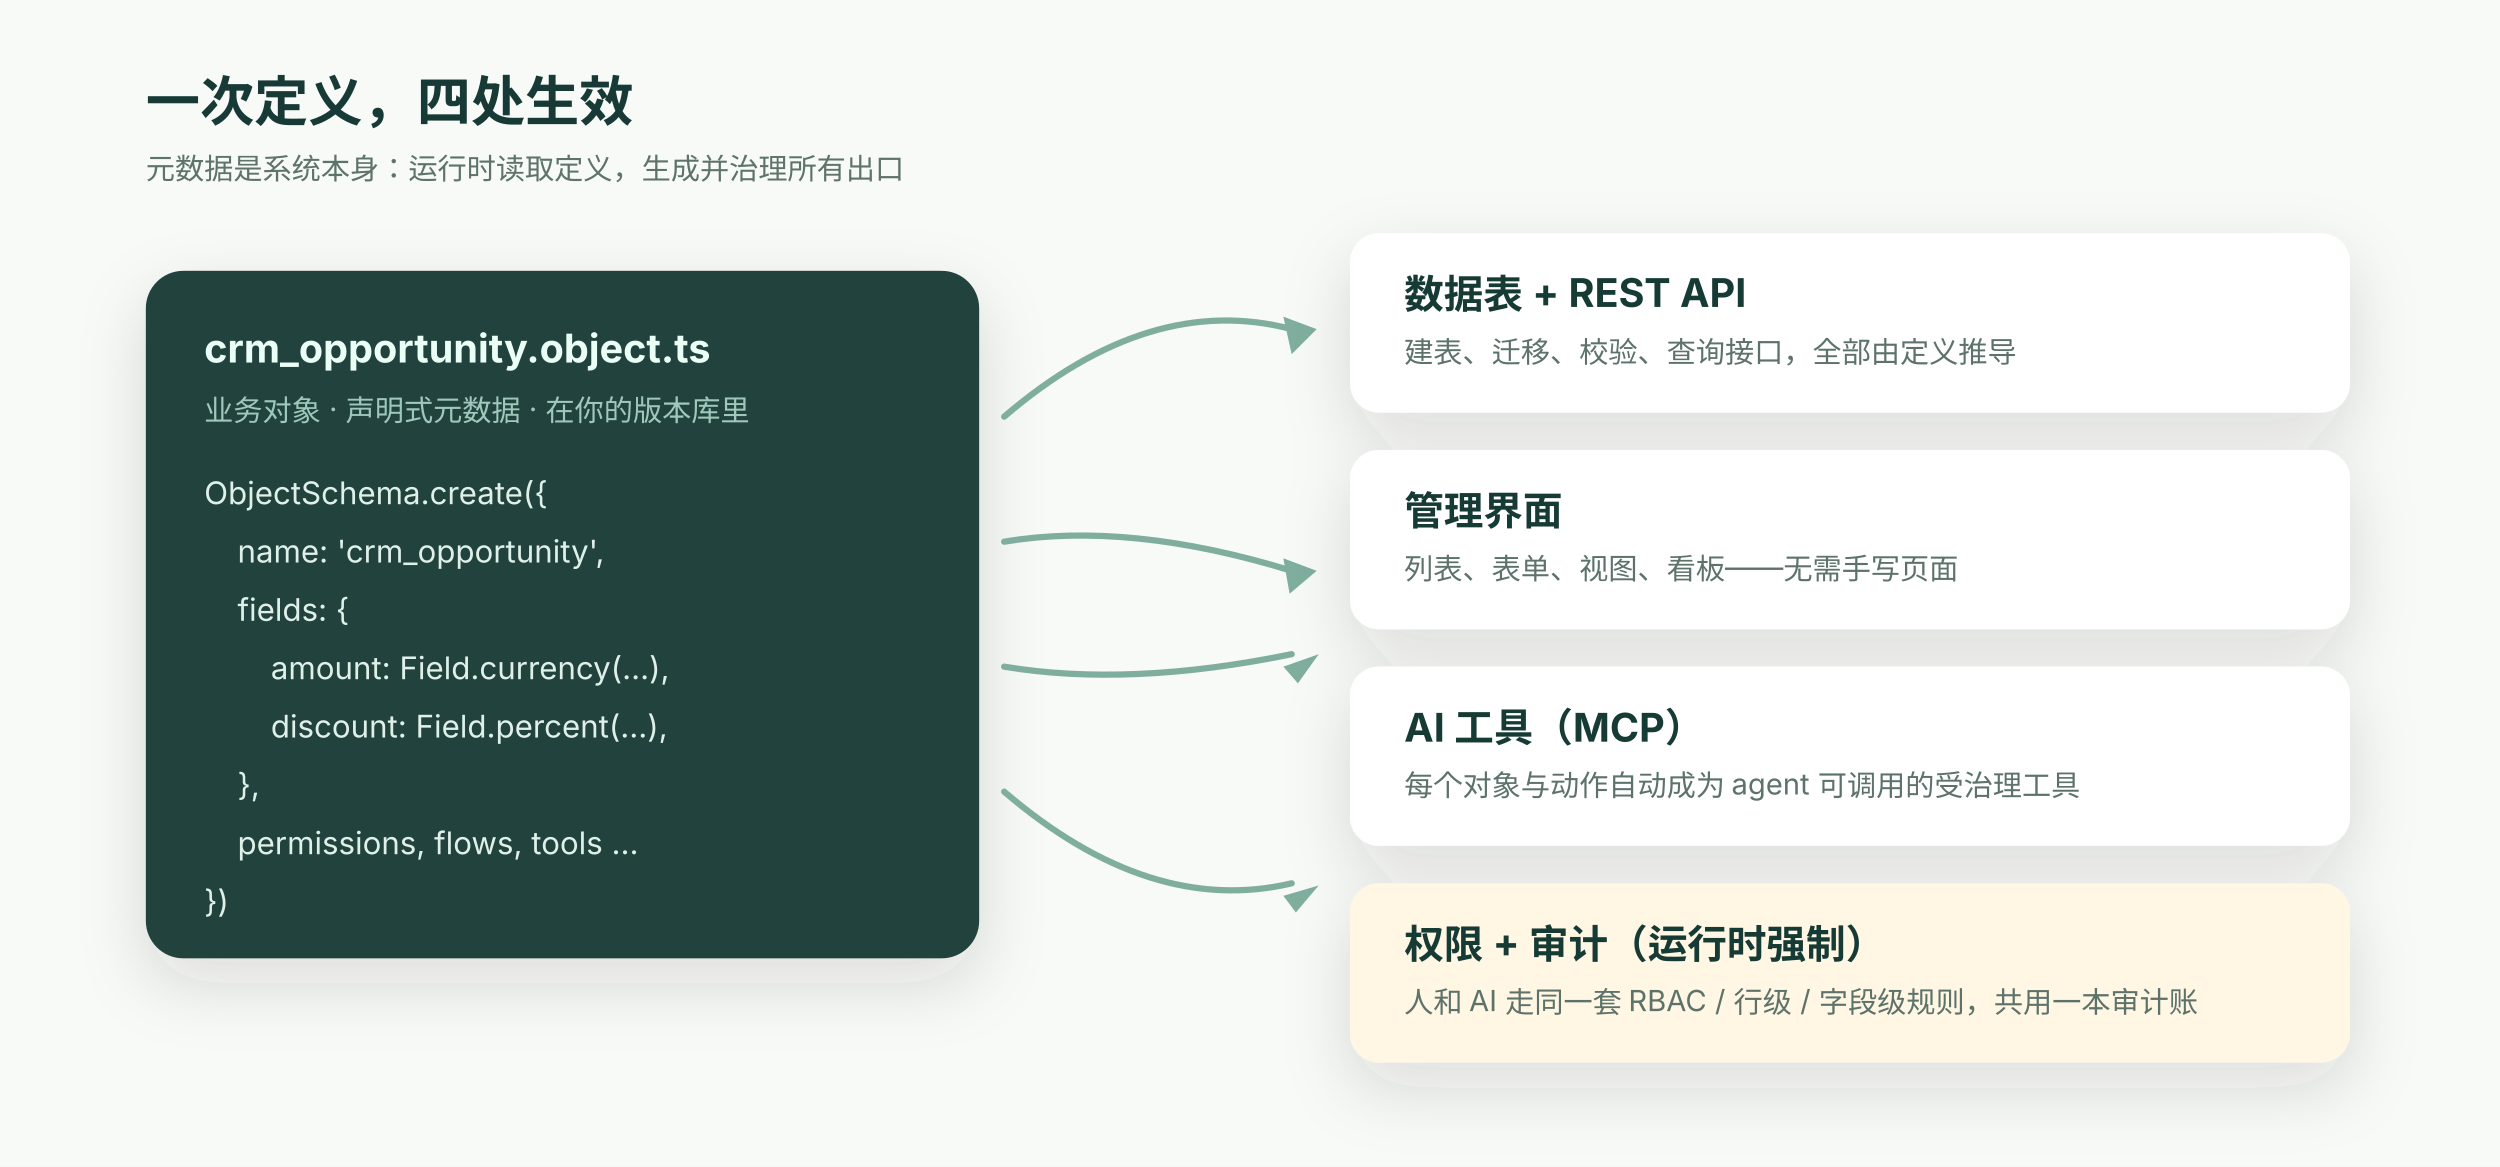
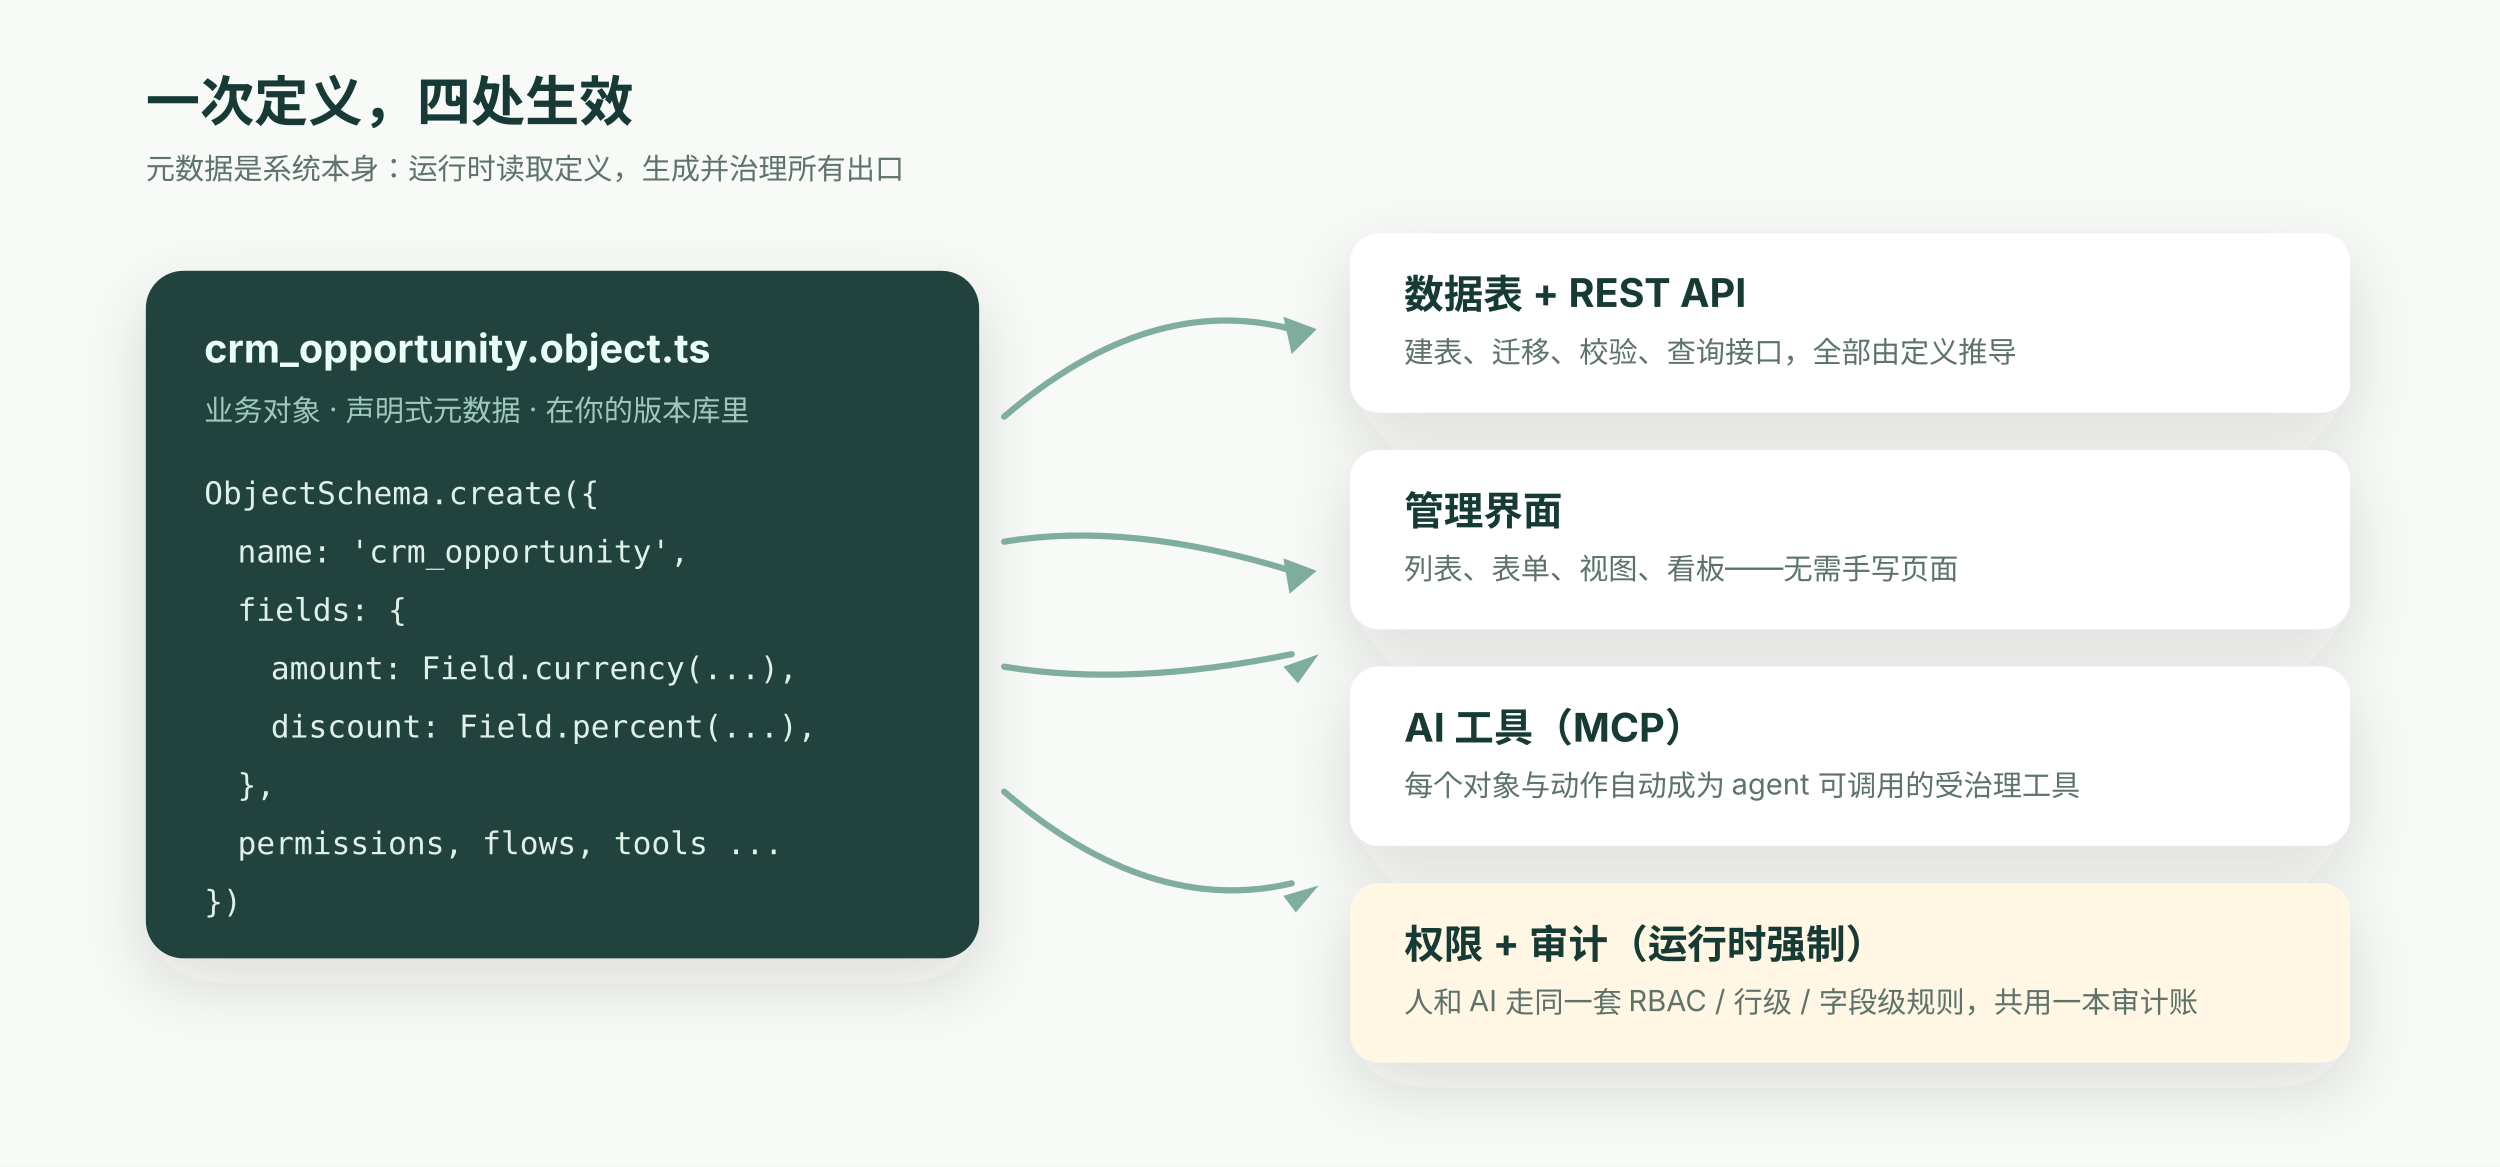
<svg xmlns="http://www.w3.org/2000/svg" viewBox="0 0 1200 560" role="img" aria-label="一份元数据定义同时生效为数据表与 API、管理界面、AI 工具、权限与审计">
  <defs>
    <filter id="shadow" x="-20%" y="-20%" width="140%" height="150%">
      <feDropShadow dx="0" dy="12" stdDeviation="16" flood-color="#24342f" flood-opacity=".14" />
    </filter>
    <style>
      text{font-family:-apple-system,BlinkMacSystemFont,"Segoe UI",sans-serif;fill:#173a36}
-       .mono{font-family:ui-monospace,SFMono-Regular,Menlo,monospace;font-size:15px;fill:#dff0e9}
+       .mono{font-family:ui-monospace,SFMono-Regular,Menlo,monospace;font-size:15px;fill:#dff0e9}.mono text{font-family:inherit}
      .label{font-size:19px;font-weight:720}.tiny{font-size:14px;fill:#5d736b}.invert{fill:#eafff6}
    </style>
  </defs>
  <rect width="1200" height="560" fill="#f8faf7" />
  <text x="70" y="58" font-size="26" font-weight="780">一次定义，四处生效</text>
  <text x="70" y="86" class="tiny">元数据是系统本身：运行时读取定义，生成并治理所有出口</text>
  <g transform="translate(70 130)" filter="url(#shadow)">
    <rect width="400" height="330" rx="18" fill="#22433d" />
    <text x="28" y="44" class="label invert">crm_opportunity.object.ts</text>
    <text x="28" y="72" style="fill:#9fc8bc" font-size="14">业务对象 · 声明式元数据 · 在你的版本库里</text>
    <g class="mono">
      <text x="28" y="112" style="fill:#dff0e9">ObjectSchema.create({</text>
      <text x="44" y="140" style="fill:#dff0e9">name: 'crm_opportunity',</text>
      <text x="44" y="168" style="fill:#dff0e9">fields: {</text>
      <text x="60" y="196" style="fill:#dff0e9">amount: Field.currency(...),</text>
      <text x="60" y="224" style="fill:#dff0e9">discount: Field.percent(...),</text>
      <text x="44" y="252" style="fill:#dff0e9">},</text>
      <text x="44" y="280" style="fill:#dff0e9">permissions, flows, tools ...</text>
      <text x="28" y="308" style="fill:#dff0e9">})</text>
    </g>
  </g>
  <g stroke="#7fae9f" stroke-width="3" fill="none" stroke-linecap="round">
    <path d="M482 200 q70 -60 138 -42" />
    <path d="M482 260 q60 -10 138 14" />
    <path d="M482 320 q60 10 138 -6" />
    <path d="M482 380 q70 60 138 44" />
  </g>
  <g fill="#7fae9f">
    <path d="M616 152 l16 6 -12 12 z" />
    <path d="M616 268 l16 6 -13 11 z" />
    <path d="M616 320 l17 -6 -10 14 z" />
    <path d="M616 430 l17 -5 -11 13 z" />
  </g>
  <g filter="url(#shadow)">
    <g transform="translate(648 112)">
      <rect width="480" height="86" rx="14" fill="#ffffff" />
      <text x="26" y="36" class="label">数据表 + REST API</text>
      <text x="26" y="62" class="tiny">建表、迁移、校验、查询接口，全部由定义推导</text>
    </g>
    <g transform="translate(648 216)">
      <rect width="480" height="86" rx="14" fill="#ffffff" />
      <text x="26" y="36" class="label">管理界面</text>
      <text x="26" y="62" class="tiny">列表、表单、视图、看板——无需手写页面</text>
    </g>
    <g transform="translate(648 320)">
      <rect width="480" height="86" rx="14" fill="#ffffff" />
      <text x="26" y="36" class="label">AI 工具（MCP）</text>
      <text x="26" y="62" class="tiny">每个对象与动作自动成为 agent 可调用的受治理工具</text>
    </g>
    <g transform="translate(648 424)">
      <rect width="480" height="86" rx="14" fill="#fff6e4" />
      <text x="26" y="36" class="label">权限 + 审计（运行时强制）</text>
      <text x="26" y="62" class="tiny">人和 AI 走同一套 RBAC / 行级 / 字段级规则，共用一本审计账</text>
    </g>
  </g>
</svg>
